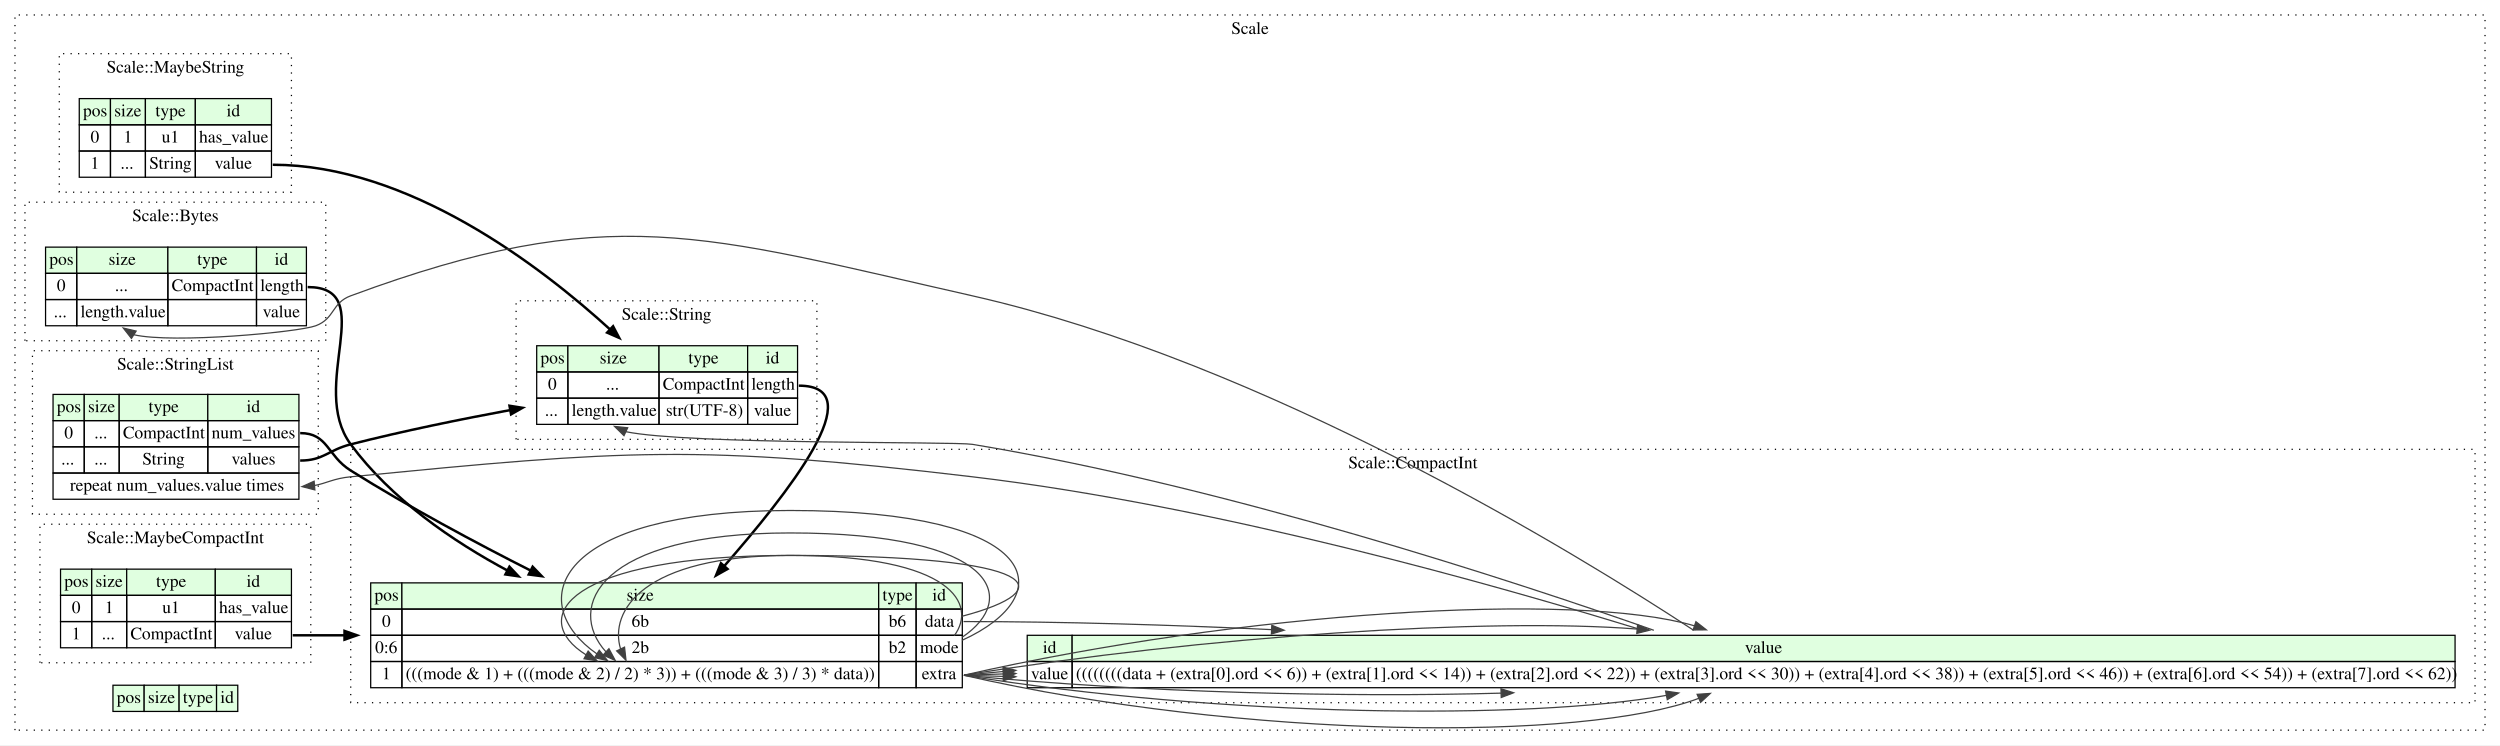
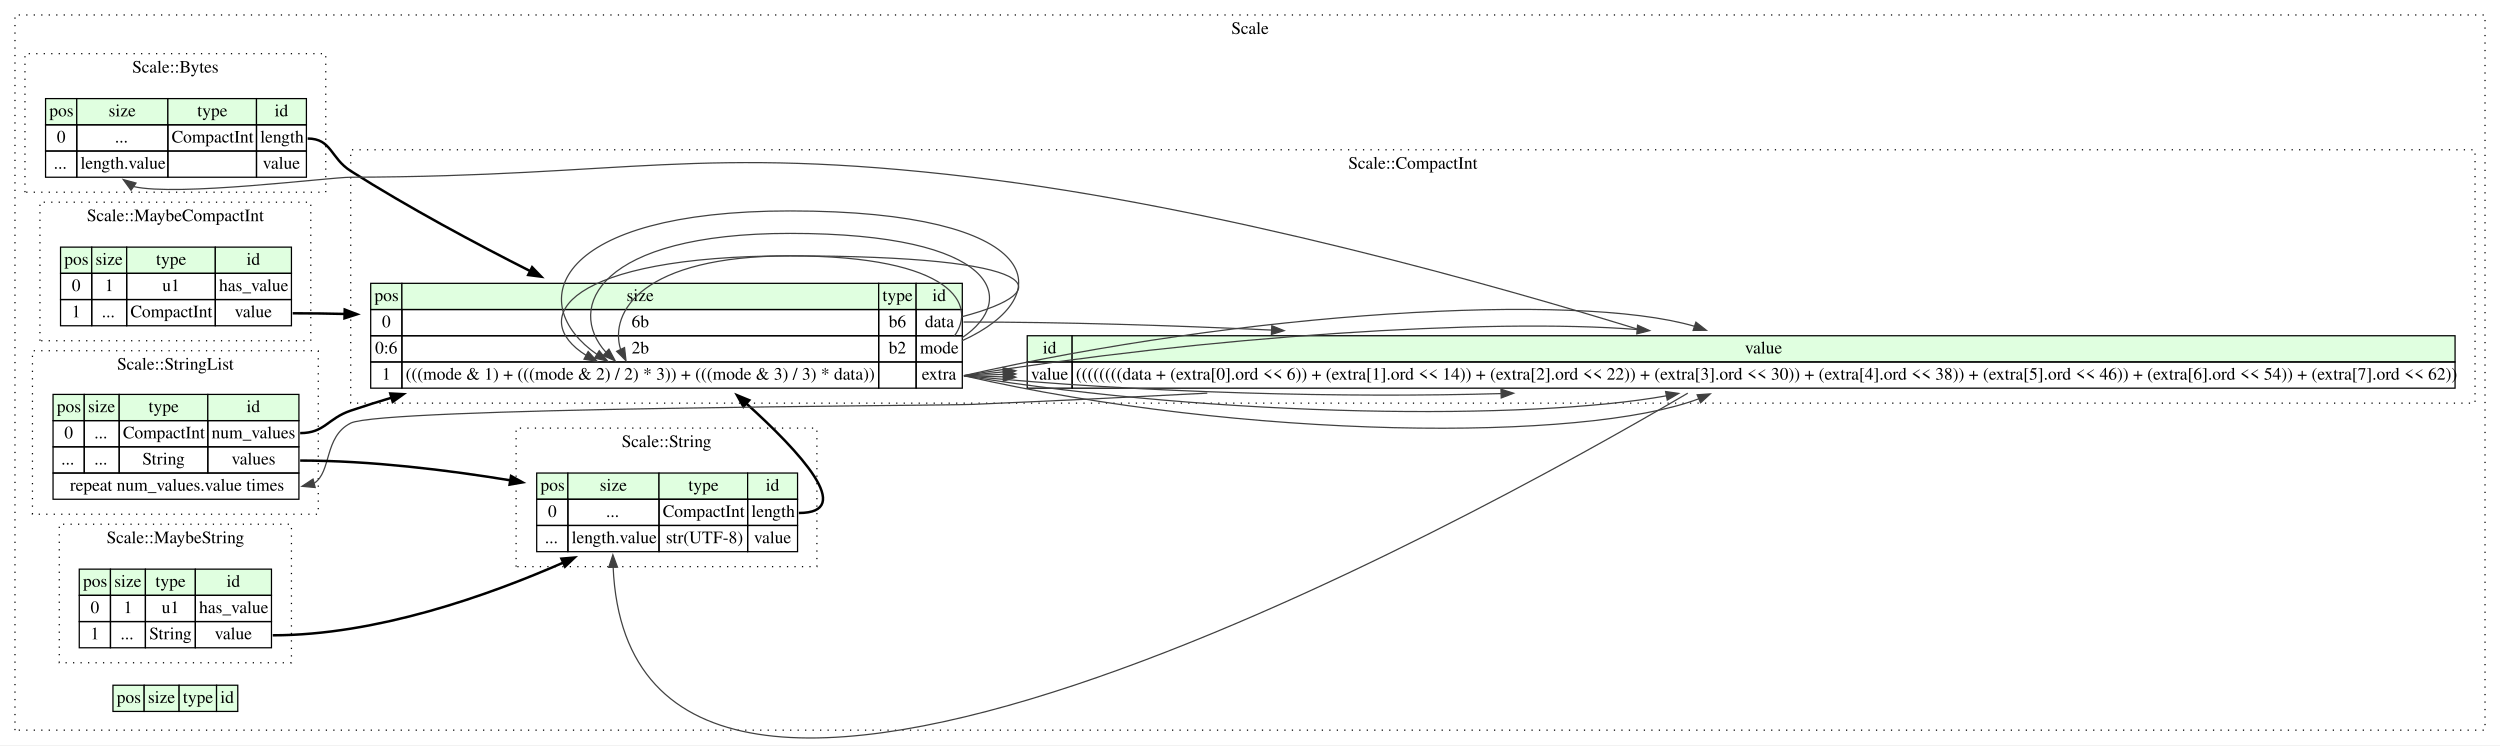
<svg xmlns="http://www.w3.org/2000/svg" width="2003pt" height="597pt" viewBox="0.00 0.00 2003.00 597.00">
  <g id="graph0" class="graph" transform="scale(1 1) rotate(0) translate(4 593)">
    <polygon fill="white" stroke="none" points="-4,4 -4,-593 1999,-593 1999,4 -4,4" />
    <g id="clust1" class="cluster">
      <polygon fill="none" stroke="black" stroke-dasharray="1,5" points="8,-8 8,-581 1987,-581 1987,-8 8,-8" />
      <text text-anchor="middle" x="997.5" y="-565.8" font-family="Times,serif" font-size="14.00">Scale</text>
    </g>
+     <g id="clust6" class="cluster">
+       <polygon fill="none" stroke="black" stroke-dasharray="1,5" points="28,-320 28,-431 245,-431 245,-320 28,-320" />
+       <text text-anchor="middle" x="136.5" y="-415.8" font-family="Times,serif" font-size="14.00">Scale::MaybeCompactInt</text>
+     </g>
    <g id="clust2" class="cluster">
-       <polygon fill="none" stroke="black" stroke-dasharray="1,5" points="409.5,-241 409.5,-352 650.5,-352 650.5,-241 409.5,-241" />
-       <text text-anchor="middle" x="530" y="-336.8" font-family="Times,serif" font-size="14.00">Scale::String</text>
+       <polygon fill="none" stroke="black" stroke-dasharray="1,5" points="409.5,-139 409.5,-250 650.5,-250 650.5,-139 409.5,-139" />
+       <text text-anchor="middle" x="530" y="-234.8" font-family="Times,serif" font-size="14.00">Scale::String</text>
    </g>
    <g id="clust3" class="cluster">
-       <polygon fill="none" stroke="black" stroke-dasharray="1,5" points="16,-320 16,-431 257,-431 257,-320 16,-320" />
-       <text text-anchor="middle" x="136.5" y="-415.8" font-family="Times,serif" font-size="14.00">Scale::Bytes</text>
+       <polygon fill="none" stroke="black" stroke-dasharray="1,5" points="16,-439 16,-550 257,-550 257,-439 16,-439" />
+       <text text-anchor="middle" x="136.5" y="-534.8" font-family="Times,serif" font-size="14.00">Scale::Bytes</text>
    </g>
    <g id="clust4" class="cluster">
-       <polygon fill="none" stroke="black" stroke-dasharray="1,5" points="43.5,-439 43.5,-550 229.5,-550 229.5,-439 43.5,-439" />
-       <text text-anchor="middle" x="136.5" y="-534.8" font-family="Times,serif" font-size="14.00">Scale::MaybeString</text>
+       <polygon fill="none" stroke="black" stroke-dasharray="1,5" points="43.5,-62 43.5,-173 229.5,-173 229.5,-62 43.5,-62" />
+       <text text-anchor="middle" x="136.5" y="-157.8" font-family="Times,serif" font-size="14.00">Scale::MaybeString</text>
    </g>
    <g id="clust5" class="cluster">
-       <polygon fill="none" stroke="black" stroke-dasharray="1,5" points="277,-30 277,-233 1979,-233 1979,-30 277,-30" />
-       <text text-anchor="middle" x="1128" y="-217.8" font-family="Times,serif" font-size="14.00">Scale::CompactInt</text>
+       <polygon fill="none" stroke="black" stroke-dasharray="1,5" points="277,-270 277,-473 1979,-473 1979,-270 277,-270" />
+       <text text-anchor="middle" x="1128" y="-457.8" font-family="Times,serif" font-size="14.00">Scale::CompactInt</text>
    </g>
    <g id="clust7" class="cluster">
      <polygon fill="none" stroke="black" stroke-dasharray="1,5" points="22,-181 22,-312 251,-312 251,-181 22,-181" />
      <text text-anchor="middle" x="136.5" y="-296.8" font-family="Times,serif" font-size="14.00">Scale::StringList</text>
-     </g>
-     <g id="clust6" class="cluster">
-       <polygon fill="none" stroke="black" stroke-dasharray="1,5" points="28,-62 28,-173 245,-173 245,-62 28,-62" />
-       <text text-anchor="middle" x="136.5" y="-157.8" font-family="Times,serif" font-size="14.00">Scale::MaybeCompactInt</text>
    </g>
    <g id="node1" class="node">
      <polygon fill="#e0ffe0" stroke="none" points="86.5,-23 86.5,-44 111.5,-44 111.5,-23 86.5,-23" />
      <polygon fill="none" stroke="black" points="86.5,-23 86.5,-44 111.5,-44 111.5,-23 86.5,-23" />
      <text text-anchor="start" x="89.5" y="-29.8" font-family="Times,serif" font-size="14.00">pos</text>
      <polygon fill="#e0ffe0" stroke="none" points="111.5,-23 111.5,-44 139.5,-44 139.5,-23 111.5,-23" />
      <polygon fill="none" stroke="black" points="111.5,-23 111.5,-44 139.5,-44 139.5,-23 111.5,-23" />
      <text text-anchor="start" x="114.5" y="-29.8" font-family="Times,serif" font-size="14.00">size</text>
      <polygon fill="#e0ffe0" stroke="none" points="139.5,-23 139.5,-44 169.5,-44 169.5,-23 139.5,-23" />
      <polygon fill="none" stroke="black" points="139.5,-23 139.5,-44 169.5,-44 169.5,-23 139.5,-23" />
      <text text-anchor="start" x="142.5" y="-29.8" font-family="Times,serif" font-size="14.00">type</text>
      <polygon fill="#e0ffe0" stroke="none" points="169.5,-23 169.5,-44 186.5,-44 186.5,-23 169.5,-23" />
      <polygon fill="none" stroke="black" points="169.5,-23 169.5,-44 186.5,-44 186.5,-23 169.5,-23" />
      <text text-anchor="start" x="172.5" y="-29.8" font-family="Times,serif" font-size="14.00">id</text>
    </g>
    <g id="node2" class="node">
-       <polygon fill="#e0ffe0" stroke="none" points="426,-295 426,-316 451,-316 451,-295 426,-295" />
-       <polygon fill="none" stroke="black" points="426,-295 426,-316 451,-316 451,-295 426,-295" />
-       <text text-anchor="start" x="429" y="-301.8" font-family="Times,serif" font-size="14.00">pos</text>
-       <polygon fill="#e0ffe0" stroke="none" points="451,-295 451,-316 524,-316 524,-295 451,-295" />
-       <polygon fill="none" stroke="black" points="451,-295 451,-316 524,-316 524,-295 451,-295" />
-       <text text-anchor="start" x="476.5" y="-301.8" font-family="Times,serif" font-size="14.00">size</text>
-       <polygon fill="#e0ffe0" stroke="none" points="524,-295 524,-316 595,-316 595,-295 524,-295" />
-       <polygon fill="none" stroke="black" points="524,-295 524,-316 595,-316 595,-295 524,-295" />
-       <text text-anchor="start" x="547.5" y="-301.8" font-family="Times,serif" font-size="14.00">type</text>
-       <polygon fill="#e0ffe0" stroke="none" points="595,-295 595,-316 635,-316 635,-295 595,-295" />
-       <polygon fill="none" stroke="black" points="595,-295 595,-316 635,-316 635,-295 595,-295" />
-       <text text-anchor="start" x="609.5" y="-301.8" font-family="Times,serif" font-size="14.00">id</text>
-       <polygon fill="none" stroke="black" points="426,-274 426,-295 451,-295 451,-274 426,-274" />
-       <text text-anchor="start" x="435" y="-280.8" font-family="Times,serif" font-size="14.00">0</text>
-       <polygon fill="none" stroke="black" points="451,-274 451,-295 524,-295 524,-274 451,-274" />
-       <text text-anchor="start" x="481.5" y="-280.8" font-family="Times,serif" font-size="14.00">...</text>
-       <polygon fill="none" stroke="black" points="524,-274 524,-295 595,-295 595,-274 524,-274" />
-       <text text-anchor="start" x="527" y="-280.8" font-family="Times,serif" font-size="14.00">CompactInt</text>
-       <polygon fill="none" stroke="black" points="595,-274 595,-295 635,-295 635,-274 595,-274" />
-       <text text-anchor="start" x="598" y="-280.8" font-family="Times,serif" font-size="14.00">length</text>
-       <polygon fill="none" stroke="black" points="426,-253 426,-274 451,-274 451,-253 426,-253" />
-       <text text-anchor="start" x="432.5" y="-259.8" font-family="Times,serif" font-size="14.00">...</text>
-       <polygon fill="none" stroke="black" points="451,-253 451,-274 524,-274 524,-253 451,-253" />
-       <text text-anchor="start" x="454" y="-259.8" font-family="Times,serif" font-size="14.00">length.value</text>
-       <polygon fill="none" stroke="black" points="524,-253 524,-274 595,-274 595,-253 524,-253" />
-       <text text-anchor="start" x="529.5" y="-259.8" font-family="Times,serif" font-size="14.00">str(UTF-8)</text>
-       <polygon fill="none" stroke="black" points="595,-253 595,-274 635,-274 635,-253 595,-253" />
-       <text text-anchor="start" x="600" y="-259.8" font-family="Times,serif" font-size="14.00">value</text>
+       <polygon fill="#e0ffe0" stroke="none" points="426,-193 426,-214 451,-214 451,-193 426,-193" />
+       <polygon fill="none" stroke="black" points="426,-193 426,-214 451,-214 451,-193 426,-193" />
+       <text text-anchor="start" x="429" y="-199.8" font-family="Times,serif" font-size="14.00">pos</text>
+       <polygon fill="#e0ffe0" stroke="none" points="451,-193 451,-214 524,-214 524,-193 451,-193" />
+       <polygon fill="none" stroke="black" points="451,-193 451,-214 524,-214 524,-193 451,-193" />
+       <text text-anchor="start" x="476.5" y="-199.8" font-family="Times,serif" font-size="14.00">size</text>
+       <polygon fill="#e0ffe0" stroke="none" points="524,-193 524,-214 595,-214 595,-193 524,-193" />
+       <polygon fill="none" stroke="black" points="524,-193 524,-214 595,-214 595,-193 524,-193" />
+       <text text-anchor="start" x="547.5" y="-199.8" font-family="Times,serif" font-size="14.00">type</text>
+       <polygon fill="#e0ffe0" stroke="none" points="595,-193 595,-214 635,-214 635,-193 595,-193" />
+       <polygon fill="none" stroke="black" points="595,-193 595,-214 635,-214 635,-193 595,-193" />
+       <text text-anchor="start" x="609.5" y="-199.8" font-family="Times,serif" font-size="14.00">id</text>
+       <polygon fill="none" stroke="black" points="426,-172 426,-193 451,-193 451,-172 426,-172" />
+       <text text-anchor="start" x="435" y="-178.8" font-family="Times,serif" font-size="14.00">0</text>
+       <polygon fill="none" stroke="black" points="451,-172 451,-193 524,-193 524,-172 451,-172" />
+       <text text-anchor="start" x="481.5" y="-178.8" font-family="Times,serif" font-size="14.00">...</text>
+       <polygon fill="none" stroke="black" points="524,-172 524,-193 595,-193 595,-172 524,-172" />
+       <text text-anchor="start" x="527" y="-178.8" font-family="Times,serif" font-size="14.00">CompactInt</text>
+       <polygon fill="none" stroke="black" points="595,-172 595,-193 635,-193 635,-172 595,-172" />
+       <text text-anchor="start" x="598" y="-178.8" font-family="Times,serif" font-size="14.00">length</text>
+       <polygon fill="none" stroke="black" points="426,-151 426,-172 451,-172 451,-151 426,-151" />
+       <text text-anchor="start" x="432.5" y="-157.8" font-family="Times,serif" font-size="14.00">...</text>
+       <polygon fill="none" stroke="black" points="451,-151 451,-172 524,-172 524,-151 451,-151" />
+       <text text-anchor="start" x="454" y="-157.8" font-family="Times,serif" font-size="14.00">length.value</text>
+       <polygon fill="none" stroke="black" points="524,-151 524,-172 595,-172 595,-151 524,-151" />
+       <text text-anchor="start" x="529.5" y="-157.8" font-family="Times,serif" font-size="14.00">str(UTF-8)</text>
+       <polygon fill="none" stroke="black" points="595,-151 595,-172 635,-172 635,-151 595,-151" />
+       <text text-anchor="start" x="600" y="-157.8" font-family="Times,serif" font-size="14.00">value</text>
    </g>
    <g id="node5" class="node">
-       <polygon fill="#e0ffe0" stroke="none" points="293,-105 293,-126 318,-126 318,-105 293,-105" />
-       <polygon fill="none" stroke="black" points="293,-105 293,-126 318,-126 318,-105 293,-105" />
-       <text text-anchor="start" x="296" y="-111.8" font-family="Times,serif" font-size="14.00">pos</text>
-       <polygon fill="#e0ffe0" stroke="none" points="318,-105 318,-126 700,-126 700,-105 318,-105" />
-       <polygon fill="none" stroke="black" points="318,-105 318,-126 700,-126 700,-105 318,-105" />
-       <text text-anchor="start" x="498" y="-111.8" font-family="Times,serif" font-size="14.00">size</text>
-       <polygon fill="#e0ffe0" stroke="none" points="700,-105 700,-126 730,-126 730,-105 700,-105" />
-       <polygon fill="none" stroke="black" points="700,-105 700,-126 730,-126 730,-105 700,-105" />
-       <text text-anchor="start" x="703" y="-111.8" font-family="Times,serif" font-size="14.00">type</text>
-       <polygon fill="#e0ffe0" stroke="none" points="730,-105 730,-126 767,-126 767,-105 730,-105" />
-       <polygon fill="none" stroke="black" points="730,-105 730,-126 767,-126 767,-105 730,-105" />
-       <text text-anchor="start" x="743" y="-111.8" font-family="Times,serif" font-size="14.00">id</text>
-       <polygon fill="none" stroke="black" points="293,-84 293,-105 318,-105 318,-84 293,-84" />
-       <text text-anchor="start" x="302" y="-90.8" font-family="Times,serif" font-size="14.00">0</text>
-       <polygon fill="none" stroke="black" points="318,-84 318,-105 700,-105 700,-84 318,-84" />
-       <text text-anchor="start" x="502" y="-90.8" font-family="Times,serif" font-size="14.00">6b</text>
-       <polygon fill="none" stroke="black" points="700,-84 700,-105 730,-105 730,-84 700,-84" />
-       <text text-anchor="start" x="708" y="-90.8" font-family="Times,serif" font-size="14.00">b6</text>
-       <polygon fill="none" stroke="black" points="730,-84 730,-105 767,-105 767,-84 730,-84" />
-       <text text-anchor="start" x="737" y="-90.8" font-family="Times,serif" font-size="14.00">data</text>
-       <polygon fill="none" stroke="black" points="293,-63 293,-84 318,-84 318,-63 293,-63" />
-       <text text-anchor="start" x="296.5" y="-69.8" font-family="Times,serif" font-size="14.00">0:6</text>
-       <polygon fill="none" stroke="black" points="318,-63 318,-84 700,-84 700,-63 318,-63" />
-       <text text-anchor="start" x="502" y="-69.8" font-family="Times,serif" font-size="14.00">2b</text>
-       <polygon fill="none" stroke="black" points="700,-63 700,-84 730,-84 730,-63 700,-63" />
-       <text text-anchor="start" x="708" y="-69.8" font-family="Times,serif" font-size="14.00">b2</text>
-       <polygon fill="none" stroke="black" points="730,-63 730,-84 767,-84 767,-63 730,-63" />
-       <text text-anchor="start" x="733" y="-69.8" font-family="Times,serif" font-size="14.00">mode</text>
-       <polygon fill="none" stroke="black" points="293,-42 293,-63 318,-63 318,-42 293,-42" />
-       <text text-anchor="start" x="302" y="-48.8" font-family="Times,serif" font-size="14.00">1</text>
-       <polygon fill="none" stroke="black" points="318,-42 318,-63 700,-63 700,-42 318,-42" />
-       <text text-anchor="start" x="321" y="-48.8" font-family="Times,serif" font-size="14.00">(((mode &amp; 1) + (((mode &amp; 2) / 2) * 3)) + (((mode &amp; 3) / 3) * data))</text>
-       <polygon fill="none" stroke="black" points="700,-42 700,-63 730,-63 730,-42 700,-42" />
-       <polygon fill="none" stroke="black" points="730,-42 730,-63 767,-63 767,-42 730,-42" />
-       <text text-anchor="start" x="734.5" y="-48.8" font-family="Times,serif" font-size="14.00">extra</text>
+       <polygon fill="#e0ffe0" stroke="none" points="293,-345 293,-366 318,-366 318,-345 293,-345" />
+       <polygon fill="none" stroke="black" points="293,-345 293,-366 318,-366 318,-345 293,-345" />
+       <text text-anchor="start" x="296" y="-351.8" font-family="Times,serif" font-size="14.00">pos</text>
+       <polygon fill="#e0ffe0" stroke="none" points="318,-345 318,-366 700,-366 700,-345 318,-345" />
+       <polygon fill="none" stroke="black" points="318,-345 318,-366 700,-366 700,-345 318,-345" />
+       <text text-anchor="start" x="498" y="-351.8" font-family="Times,serif" font-size="14.00">size</text>
+       <polygon fill="#e0ffe0" stroke="none" points="700,-345 700,-366 730,-366 730,-345 700,-345" />
+       <polygon fill="none" stroke="black" points="700,-345 700,-366 730,-366 730,-345 700,-345" />
+       <text text-anchor="start" x="703" y="-351.8" font-family="Times,serif" font-size="14.00">type</text>
+       <polygon fill="#e0ffe0" stroke="none" points="730,-345 730,-366 767,-366 767,-345 730,-345" />
+       <polygon fill="none" stroke="black" points="730,-345 730,-366 767,-366 767,-345 730,-345" />
+       <text text-anchor="start" x="743" y="-351.8" font-family="Times,serif" font-size="14.00">id</text>
+       <polygon fill="none" stroke="black" points="293,-324 293,-345 318,-345 318,-324 293,-324" />
+       <text text-anchor="start" x="302" y="-330.8" font-family="Times,serif" font-size="14.00">0</text>
+       <polygon fill="none" stroke="black" points="318,-324 318,-345 700,-345 700,-324 318,-324" />
+       <text text-anchor="start" x="502" y="-330.8" font-family="Times,serif" font-size="14.00">6b</text>
+       <polygon fill="none" stroke="black" points="700,-324 700,-345 730,-345 730,-324 700,-324" />
+       <text text-anchor="start" x="708" y="-330.8" font-family="Times,serif" font-size="14.00">b6</text>
+       <polygon fill="none" stroke="black" points="730,-324 730,-345 767,-345 767,-324 730,-324" />
+       <text text-anchor="start" x="737" y="-330.8" font-family="Times,serif" font-size="14.00">data</text>
+       <polygon fill="none" stroke="black" points="293,-303 293,-324 318,-324 318,-303 293,-303" />
+       <text text-anchor="start" x="296.5" y="-309.8" font-family="Times,serif" font-size="14.00">0:6</text>
+       <polygon fill="none" stroke="black" points="318,-303 318,-324 700,-324 700,-303 318,-303" />
+       <text text-anchor="start" x="502" y="-309.8" font-family="Times,serif" font-size="14.00">2b</text>
+       <polygon fill="none" stroke="black" points="700,-303 700,-324 730,-324 730,-303 700,-303" />
+       <text text-anchor="start" x="708" y="-309.8" font-family="Times,serif" font-size="14.00">b2</text>
+       <polygon fill="none" stroke="black" points="730,-303 730,-324 767,-324 767,-303 730,-303" />
+       <text text-anchor="start" x="733" y="-309.8" font-family="Times,serif" font-size="14.00">mode</text>
+       <polygon fill="none" stroke="black" points="293,-282 293,-303 318,-303 318,-282 293,-282" />
+       <text text-anchor="start" x="302" y="-288.8" font-family="Times,serif" font-size="14.00">1</text>
+       <polygon fill="none" stroke="black" points="318,-282 318,-303 700,-303 700,-282 318,-282" />
+       <text text-anchor="start" x="321" y="-288.8" font-family="Times,serif" font-size="14.00">(((mode &amp; 1) + (((mode &amp; 2) / 2) * 3)) + (((mode &amp; 3) / 3) * data))</text>
+       <polygon fill="none" stroke="black" points="700,-282 700,-303 730,-303 730,-282 700,-282" />
+       <polygon fill="none" stroke="black" points="730,-282 730,-303 767,-303 767,-282 730,-282" />
+       <text text-anchor="start" x="734.5" y="-288.8" font-family="Times,serif" font-size="14.00">extra</text>
    </g>
    <g id="edge1" class="edge">
-       <path fill="none" stroke="black" stroke-width="2" d="M575.11,-138.14C626.66,-197.09 696.28,-284 636,-284" />
-       <polygon fill="black" stroke="black" stroke-width="2" points="578.88,-137.13 569.65,-131.93 573.62,-141.75 578.88,-137.13" />
+       <path fill="none" stroke="black" stroke-width="2" d="M592.82,-270.75C637.46,-230.61 682.03,-182 636,-182" />
+       <polygon fill="black" stroke="black" stroke-width="2" points="591.63,-267.12 586.48,-276.38 596.28,-272.36 591.63,-267.12" />
    </g>
    <g id="node3" class="node">
-       <polygon fill="#e0ffe0" stroke="none" points="32.5,-374 32.5,-395 57.5,-395 57.5,-374 32.5,-374" />
-       <polygon fill="none" stroke="black" points="32.5,-374 32.5,-395 57.5,-395 57.5,-374 32.5,-374" />
-       <text text-anchor="start" x="35.5" y="-380.8" font-family="Times,serif" font-size="14.00">pos</text>
-       <polygon fill="#e0ffe0" stroke="none" points="57.5,-374 57.5,-395 130.5,-395 130.5,-374 57.5,-374" />
-       <polygon fill="none" stroke="black" points="57.5,-374 57.5,-395 130.5,-395 130.5,-374 57.5,-374" />
-       <text text-anchor="start" x="83" y="-380.8" font-family="Times,serif" font-size="14.00">size</text>
-       <polygon fill="#e0ffe0" stroke="none" points="130.5,-374 130.5,-395 201.5,-395 201.5,-374 130.5,-374" />
-       <polygon fill="none" stroke="black" points="130.5,-374 130.5,-395 201.5,-395 201.5,-374 130.5,-374" />
-       <text text-anchor="start" x="154" y="-380.8" font-family="Times,serif" font-size="14.00">type</text>
-       <polygon fill="#e0ffe0" stroke="none" points="201.5,-374 201.5,-395 241.5,-395 241.5,-374 201.5,-374" />
-       <polygon fill="none" stroke="black" points="201.5,-374 201.5,-395 241.5,-395 241.5,-374 201.5,-374" />
-       <text text-anchor="start" x="216" y="-380.8" font-family="Times,serif" font-size="14.00">id</text>
-       <polygon fill="none" stroke="black" points="32.5,-353 32.5,-374 57.5,-374 57.5,-353 32.5,-353" />
-       <text text-anchor="start" x="41.5" y="-359.8" font-family="Times,serif" font-size="14.00">0</text>
-       <polygon fill="none" stroke="black" points="57.5,-353 57.5,-374 130.5,-374 130.5,-353 57.5,-353" />
-       <text text-anchor="start" x="88" y="-359.8" font-family="Times,serif" font-size="14.00">...</text>
-       <polygon fill="none" stroke="black" points="130.5,-353 130.5,-374 201.5,-374 201.5,-353 130.5,-353" />
-       <text text-anchor="start" x="133.5" y="-359.8" font-family="Times,serif" font-size="14.00">CompactInt</text>
-       <polygon fill="none" stroke="black" points="201.5,-353 201.5,-374 241.5,-374 241.5,-353 201.5,-353" />
-       <text text-anchor="start" x="204.5" y="-359.8" font-family="Times,serif" font-size="14.00">length</text>
-       <polygon fill="none" stroke="black" points="32.5,-332 32.5,-353 57.5,-353 57.5,-332 32.5,-332" />
-       <text text-anchor="start" x="39" y="-338.8" font-family="Times,serif" font-size="14.00">...</text>
-       <polygon fill="none" stroke="black" points="57.5,-332 57.5,-353 130.5,-353 130.5,-332 57.5,-332" />
-       <text text-anchor="start" x="60.5" y="-338.8" font-family="Times,serif" font-size="14.00">length.value</text>
-       <polygon fill="none" stroke="black" points="130.5,-332 130.5,-353 201.5,-353 201.5,-332 130.5,-332" />
-       <polygon fill="none" stroke="black" points="201.5,-332 201.5,-353 241.5,-353 241.5,-332 201.5,-332" />
-       <text text-anchor="start" x="206.5" y="-338.8" font-family="Times,serif" font-size="14.00">value</text>
+       <polygon fill="#e0ffe0" stroke="none" points="32.5,-493 32.5,-514 57.5,-514 57.5,-493 32.5,-493" />
+       <polygon fill="none" stroke="black" points="32.5,-493 32.5,-514 57.5,-514 57.5,-493 32.5,-493" />
+       <text text-anchor="start" x="35.5" y="-499.8" font-family="Times,serif" font-size="14.00">pos</text>
+       <polygon fill="#e0ffe0" stroke="none" points="57.5,-493 57.5,-514 130.5,-514 130.5,-493 57.5,-493" />
+       <polygon fill="none" stroke="black" points="57.5,-493 57.5,-514 130.5,-514 130.5,-493 57.5,-493" />
+       <text text-anchor="start" x="83" y="-499.8" font-family="Times,serif" font-size="14.00">size</text>
+       <polygon fill="#e0ffe0" stroke="none" points="130.5,-493 130.5,-514 201.5,-514 201.5,-493 130.5,-493" />
+       <polygon fill="none" stroke="black" points="130.5,-493 130.5,-514 201.5,-514 201.5,-493 130.5,-493" />
+       <text text-anchor="start" x="154" y="-499.8" font-family="Times,serif" font-size="14.00">type</text>
+       <polygon fill="#e0ffe0" stroke="none" points="201.5,-493 201.5,-514 241.5,-514 241.5,-493 201.5,-493" />
+       <polygon fill="none" stroke="black" points="201.5,-493 201.5,-514 241.5,-514 241.5,-493 201.5,-493" />
+       <text text-anchor="start" x="216" y="-499.8" font-family="Times,serif" font-size="14.00">id</text>
+       <polygon fill="none" stroke="black" points="32.5,-472 32.5,-493 57.5,-493 57.5,-472 32.5,-472" />
+       <text text-anchor="start" x="41.5" y="-478.8" font-family="Times,serif" font-size="14.00">0</text>
+       <polygon fill="none" stroke="black" points="57.5,-472 57.5,-493 130.5,-493 130.5,-472 57.5,-472" />
+       <text text-anchor="start" x="88" y="-478.8" font-family="Times,serif" font-size="14.00">...</text>
+       <polygon fill="none" stroke="black" points="130.5,-472 130.5,-493 201.5,-493 201.5,-472 130.5,-472" />
+       <text text-anchor="start" x="133.5" y="-478.8" font-family="Times,serif" font-size="14.00">CompactInt</text>
+       <polygon fill="none" stroke="black" points="201.5,-472 201.5,-493 241.5,-493 241.5,-472 201.5,-472" />
+       <text text-anchor="start" x="204.5" y="-478.8" font-family="Times,serif" font-size="14.00">length</text>
+       <polygon fill="none" stroke="black" points="32.5,-451 32.5,-472 57.5,-472 57.5,-451 32.5,-451" />
+       <text text-anchor="start" x="39" y="-457.8" font-family="Times,serif" font-size="14.00">...</text>
+       <polygon fill="none" stroke="black" points="57.5,-451 57.5,-472 130.5,-472 130.5,-451 57.5,-451" />
+       <text text-anchor="start" x="60.5" y="-457.8" font-family="Times,serif" font-size="14.00">length.value</text>
+       <polygon fill="none" stroke="black" points="130.5,-451 130.5,-472 201.5,-472 201.5,-451 130.5,-451" />
+       <polygon fill="none" stroke="black" points="201.5,-451 201.5,-472 241.5,-472 241.5,-451 201.5,-451" />
+       <text text-anchor="start" x="206.5" y="-457.8" font-family="Times,serif" font-size="14.00">value</text>
    </g>
    <g id="edge3" class="edge">
-       <path fill="none" stroke="black" stroke-width="2" d="M242.5,-363C300.56,-363 242.49,-283.69 277,-237 309.24,-193.38 357.97,-159.66 404.02,-135.11" />
-       <polygon fill="black" stroke="black" stroke-width="2" points="404.17,-138.98 411.42,-131.25 400.93,-132.77 404.17,-138.98" />
+       <path fill="none" stroke="black" stroke-width="2" d="M242.5,-482C261.7,-482 260.78,-466.27 277,-456 323.17,-426.78 376.5,-398.17 422.18,-375.09" />
+       <polygon fill="black" stroke="black" stroke-width="2" points="422.34,-378.93 429.7,-371.31 419.19,-372.67 422.34,-378.93" />
    </g>
    <g id="node4" class="node">
-       <polygon fill="#e0ffe0" stroke="none" points="59.5,-493 59.5,-514 84.5,-514 84.5,-493 59.5,-493" />
-       <polygon fill="none" stroke="black" points="59.5,-493 59.5,-514 84.5,-514 84.5,-493 59.5,-493" />
-       <text text-anchor="start" x="62.5" y="-499.8" font-family="Times,serif" font-size="14.00">pos</text>
-       <polygon fill="#e0ffe0" stroke="none" points="84.5,-493 84.5,-514 112.5,-514 112.5,-493 84.5,-493" />
-       <polygon fill="none" stroke="black" points="84.5,-493 84.5,-514 112.5,-514 112.5,-493 84.5,-493" />
-       <text text-anchor="start" x="87.5" y="-499.8" font-family="Times,serif" font-size="14.00">size</text>
-       <polygon fill="#e0ffe0" stroke="none" points="112.5,-493 112.5,-514 152.5,-514 152.5,-493 112.5,-493" />
-       <polygon fill="none" stroke="black" points="112.5,-493 112.5,-514 152.5,-514 152.5,-493 112.5,-493" />
-       <text text-anchor="start" x="120.5" y="-499.8" font-family="Times,serif" font-size="14.00">type</text>
-       <polygon fill="#e0ffe0" stroke="none" points="152.5,-493 152.5,-514 213.5,-514 213.5,-493 152.5,-493" />
-       <polygon fill="none" stroke="black" points="152.5,-493 152.5,-514 213.5,-514 213.5,-493 152.5,-493" />
-       <text text-anchor="start" x="177.5" y="-499.8" font-family="Times,serif" font-size="14.00">id</text>
-       <polygon fill="none" stroke="black" points="59.5,-472 59.5,-493 84.5,-493 84.5,-472 59.5,-472" />
-       <text text-anchor="start" x="68.5" y="-478.8" font-family="Times,serif" font-size="14.00">0</text>
-       <polygon fill="none" stroke="black" points="84.5,-472 84.5,-493 112.5,-493 112.5,-472 84.5,-472" />
-       <text text-anchor="start" x="95" y="-478.8" font-family="Times,serif" font-size="14.00">1</text>
-       <polygon fill="none" stroke="black" points="112.5,-472 112.5,-493 152.5,-493 152.5,-472 112.5,-472" />
-       <text text-anchor="start" x="125.5" y="-478.8" font-family="Times,serif" font-size="14.00">u1</text>
-       <polygon fill="none" stroke="black" points="152.5,-472 152.5,-493 213.5,-493 213.5,-472 152.5,-472" />
-       <text text-anchor="start" x="155.5" y="-478.8" font-family="Times,serif" font-size="14.00">has_value</text>
-       <polygon fill="none" stroke="black" points="59.5,-451 59.5,-472 84.5,-472 84.5,-451 59.5,-451" />
-       <text text-anchor="start" x="68.5" y="-457.8" font-family="Times,serif" font-size="14.00">1</text>
-       <polygon fill="none" stroke="black" points="84.5,-451 84.5,-472 112.5,-472 112.5,-451 84.5,-451" />
-       <text text-anchor="start" x="92.5" y="-457.8" font-family="Times,serif" font-size="14.00">...</text>
-       <polygon fill="none" stroke="black" points="112.5,-451 112.5,-472 152.5,-472 152.5,-451 112.5,-451" />
-       <text text-anchor="start" x="115.5" y="-457.8" font-family="Times,serif" font-size="14.00">String</text>
-       <polygon fill="none" stroke="black" points="152.5,-451 152.5,-472 213.5,-472 213.5,-451 152.5,-451" />
-       <text text-anchor="start" x="168" y="-457.8" font-family="Times,serif" font-size="14.00">value</text>
+       <polygon fill="#e0ffe0" stroke="none" points="59.5,-116 59.5,-137 84.5,-137 84.5,-116 59.5,-116" />
+       <polygon fill="none" stroke="black" points="59.5,-116 59.5,-137 84.5,-137 84.5,-116 59.5,-116" />
+       <text text-anchor="start" x="62.5" y="-122.8" font-family="Times,serif" font-size="14.00">pos</text>
+       <polygon fill="#e0ffe0" stroke="none" points="84.5,-116 84.5,-137 112.5,-137 112.5,-116 84.5,-116" />
+       <polygon fill="none" stroke="black" points="84.5,-116 84.5,-137 112.5,-137 112.5,-116 84.5,-116" />
+       <text text-anchor="start" x="87.5" y="-122.8" font-family="Times,serif" font-size="14.00">size</text>
+       <polygon fill="#e0ffe0" stroke="none" points="112.5,-116 112.5,-137 152.5,-137 152.5,-116 112.5,-116" />
+       <polygon fill="none" stroke="black" points="112.5,-116 112.5,-137 152.5,-137 152.5,-116 112.5,-116" />
+       <text text-anchor="start" x="120.5" y="-122.8" font-family="Times,serif" font-size="14.00">type</text>
+       <polygon fill="#e0ffe0" stroke="none" points="152.5,-116 152.5,-137 213.5,-137 213.5,-116 152.5,-116" />
+       <polygon fill="none" stroke="black" points="152.5,-116 152.5,-137 213.5,-137 213.5,-116 152.5,-116" />
+       <text text-anchor="start" x="177.5" y="-122.8" font-family="Times,serif" font-size="14.00">id</text>
+       <polygon fill="none" stroke="black" points="59.5,-95 59.5,-116 84.5,-116 84.5,-95 59.5,-95" />
+       <text text-anchor="start" x="68.5" y="-101.8" font-family="Times,serif" font-size="14.00">0</text>
+       <polygon fill="none" stroke="black" points="84.5,-95 84.5,-116 112.5,-116 112.5,-95 84.5,-95" />
+       <text text-anchor="start" x="95" y="-101.8" font-family="Times,serif" font-size="14.00">1</text>
+       <polygon fill="none" stroke="black" points="112.5,-95 112.5,-116 152.5,-116 152.5,-95 112.5,-95" />
+       <text text-anchor="start" x="125.5" y="-101.8" font-family="Times,serif" font-size="14.00">u1</text>
+       <polygon fill="none" stroke="black" points="152.5,-95 152.5,-116 213.5,-116 213.5,-95 152.5,-95" />
+       <text text-anchor="start" x="155.5" y="-101.8" font-family="Times,serif" font-size="14.00">has_value</text>
+       <polygon fill="none" stroke="black" points="59.5,-74 59.5,-95 84.5,-95 84.5,-74 59.5,-74" />
+       <text text-anchor="start" x="68.5" y="-80.8" font-family="Times,serif" font-size="14.00">1</text>
+       <polygon fill="none" stroke="black" points="84.5,-74 84.5,-95 112.5,-95 112.5,-74 84.5,-74" />
+       <text text-anchor="start" x="92.5" y="-80.8" font-family="Times,serif" font-size="14.00">...</text>
+       <polygon fill="none" stroke="black" points="112.5,-74 112.5,-95 152.5,-95 152.5,-74 112.5,-74" />
+       <text text-anchor="start" x="115.5" y="-80.8" font-family="Times,serif" font-size="14.00">String</text>
+       <polygon fill="none" stroke="black" points="152.5,-74 152.5,-95 213.5,-95 213.5,-74 152.5,-74" />
+       <text text-anchor="start" x="168" y="-80.8" font-family="Times,serif" font-size="14.00">value</text>
    </g>
    <g id="edge5" class="edge">
-       <path fill="none" stroke="black" stroke-width="2" d="M214.5,-461C323.11,-461 429.03,-380.08 485.97,-327.97" />
-       <polygon fill="black" stroke="black" stroke-width="2" points="487.19,-331.62 492.13,-322.25 482.42,-326.5 487.19,-331.62" />
+       <path fill="none" stroke="black" stroke-width="2" d="M214.5,-84C297.19,-84 386.7,-115.52 449.01,-142.99" />
+       <polygon fill="black" stroke="black" stroke-width="2" points="445.83,-145.41 456.39,-146.3 448.69,-139.02 445.83,-145.41" />
    </g>
    <g id="edge6" class="edge">
-       <path fill="none" stroke="#404040" d="M760.55,-83.68C778.77,-108.37 760.31,-148 629,-148 510.46,-148 483.89,-103.06 493.24,-72.95" />
-       <polygon fill="#404040" stroke="#404040" points="496.37,-74.53 497.55,-64 490.06,-71.49 496.37,-74.53" />
+       <path fill="none" stroke="#404040" d="M760.55,-323.68C778.77,-348.37 760.31,-388 629,-388 510.46,-388 483.89,-343.06 493.24,-312.95" />
+       <polygon fill="#404040" stroke="#404040" points="496.37,-314.53 497.55,-304 490.06,-311.49 496.37,-314.53" />
    </g>
    <g id="edge7" class="edge">
-       <path fill="none" stroke="#404040" d="M766.83,-82.41C812.67,-112.99 795.74,-166 629,-166 475.34,-166 448.91,-106.58 481.59,-70.63" />
-       <polygon fill="#404040" stroke="#404040" points="483.88,-73.27 488.88,-63.93 479.15,-68.12 483.88,-73.27" />
+       <path fill="none" stroke="#404040" d="M766.83,-322.41C812.67,-352.99 795.74,-406 629,-406 475.34,-406 448.91,-346.58 481.59,-310.63" />
+       <polygon fill="#404040" stroke="#404040" points="483.88,-313.27 488.88,-303.93 479.15,-308.12 483.88,-313.27" />
    </g>
    <g id="edge8" class="edge">
-       <path fill="none" stroke="#404040" d="M766.76,-79.97C846.47,-116.02 833.3,-184 629,-184 440.37,-184 414.68,-110.39 474.58,-68.85" />
-       <polygon fill="#404040" stroke="#404040" points="476.1,-72.02 482.74,-63.76 472.4,-66.08 476.1,-72.02" />
+       <path fill="none" stroke="#404040" d="M766.76,-319.97C846.47,-356.02 833.3,-424 629,-424 440.37,-424 414.68,-350.39 474.58,-308.85" />
+       <polygon fill="#404040" stroke="#404040" points="476.1,-312.02 482.74,-303.76 472.4,-306.08 476.1,-312.02" />
    </g>
    <g id="edge9" class="edge">
-       <path fill="none" stroke="#404040" d="M766.76,-99.24C846.47,-120.28 833.3,-148 629,-148 450.32,-148 417.84,-98.01 465.82,-68.15" />
-       <polygon fill="#404040" stroke="#404040" points="467.23,-71.37 474.37,-63.55 463.91,-65.21 467.23,-71.37" />
+       <path fill="none" stroke="#404040" d="M766.76,-339.24C846.47,-360.28 833.3,-388 629,-388 450.32,-388 417.84,-338.01 465.82,-308.15" />
+       <polygon fill="#404040" stroke="#404040" points="467.23,-311.37 474.37,-303.55 463.91,-305.21 467.23,-311.37" />
    </g>
    <g id="node6" class="node">
-       <polygon fill="#e0ffe0" stroke="none" points="819,-63 819,-84 855,-84 855,-63 819,-63" />
-       <polygon fill="none" stroke="black" points="819,-63 819,-84 855,-84 855,-63 819,-63" />
-       <text text-anchor="start" x="831.5" y="-69.8" font-family="Times,serif" font-size="14.00">id</text>
-       <polygon fill="#e0ffe0" stroke="none" points="855,-63 855,-84 1963,-84 1963,-63 855,-63" />
-       <polygon fill="none" stroke="black" points="855,-63 855,-84 1963,-84 1963,-63 855,-63" />
-       <text text-anchor="start" x="1394" y="-69.8" font-family="Times,serif" font-size="14.00">value</text>
-       <polygon fill="none" stroke="black" points="819,-42 819,-63 855,-63 855,-42 819,-42" />
-       <text text-anchor="start" x="822" y="-48.8" font-family="Times,serif" font-size="14.00">value</text>
-       <polygon fill="none" stroke="black" points="855,-42 855,-63 1963,-63 1963,-42 855,-42" />
-       <text text-anchor="start" x="858" y="-48.8" font-family="Times,serif" font-size="14.00">((((((((data + (extra[0].ord &lt;&lt; 6)) + (extra[1].ord &lt;&lt; 14)) + (extra[2].ord &lt;&lt; 22)) + (extra[3].ord &lt;&lt; 30)) + (extra[4].ord &lt;&lt; 38)) + (extra[5].ord &lt;&lt; 46)) + (extra[6].ord &lt;&lt; 54)) + (extra[7].ord &lt;&lt; 62))</text>
+       <polygon fill="#e0ffe0" stroke="none" points="819,-303 819,-324 855,-324 855,-303 819,-303" />
+       <polygon fill="none" stroke="black" points="819,-303 819,-324 855,-324 855,-303 819,-303" />
+       <text text-anchor="start" x="831.5" y="-309.8" font-family="Times,serif" font-size="14.00">id</text>
+       <polygon fill="#e0ffe0" stroke="none" points="855,-303 855,-324 1963,-324 1963,-303 855,-303" />
+       <polygon fill="none" stroke="black" points="855,-303 855,-324 1963,-324 1963,-303 855,-303" />
+       <text text-anchor="start" x="1394" y="-309.8" font-family="Times,serif" font-size="14.00">value</text>
+       <polygon fill="none" stroke="black" points="819,-282 819,-303 855,-303 855,-282 819,-282" />
+       <text text-anchor="start" x="822" y="-288.8" font-family="Times,serif" font-size="14.00">value</text>
+       <polygon fill="none" stroke="black" points="855,-282 855,-303 1963,-303 1963,-282 855,-282" />
+       <text text-anchor="start" x="858" y="-288.8" font-family="Times,serif" font-size="14.00">((((((((data + (extra[0].ord &lt;&lt; 6)) + (extra[1].ord &lt;&lt; 14)) + (extra[2].ord &lt;&lt; 22)) + (extra[3].ord &lt;&lt; 30)) + (extra[4].ord &lt;&lt; 38)) + (extra[5].ord &lt;&lt; 46)) + (extra[6].ord &lt;&lt; 54)) + (extra[7].ord &lt;&lt; 62))</text>
    </g>
    <g id="edge10" class="edge">
-       <path fill="none" stroke="#404040" d="M768,-95C847.91,-95 933.51,-92.33 1014.87,-88.54" />
-       <polygon fill="#404040" stroke="#404040" points="1014.98,-92.04 1024.8,-88.07 1014.65,-85.05 1014.98,-92.04" />
+       <path fill="none" stroke="#404040" d="M768,-335C847.91,-335 933.51,-332.33 1014.87,-328.54" />
+       <polygon fill="#404040" stroke="#404040" points="1014.98,-332.04 1024.8,-328.07 1014.65,-325.05 1014.98,-332.04" />
    </g>
    <g id="edge11" class="edge">
-       <path fill="none" stroke="#404040" d="M768,-52C993.47,-0.62 1264.84,1.54 1357.31,-33.58" />
-       <polygon fill="#404040" stroke="#404040" points="1355.73,-36.7 1366.3,-37.44 1358.5,-30.27 1355.73,-36.7" />
+       <path fill="none" stroke="#404040" d="M768,-292C993.47,-240.62 1264.84,-238.46 1357.31,-273.58" />
+       <polygon fill="#404040" stroke="#404040" points="1355.73,-276.7 1366.3,-277.44 1358.5,-270.27 1355.73,-276.7" />
    </g>
    <g id="edge12" class="edge">
-       <path fill="none" stroke="#404040" d="M768.41,-51.93C975.41,-18.29 1220.98,-16.02 1331.26,-35.89" />
-       <polygon fill="#404040" stroke="#404040" points="1330.48,-39.3 1340.96,-37.79 1331.82,-32.43 1330.48,-39.3" />
+       <path fill="none" stroke="#404040" d="M768.41,-291.93C975.41,-258.29 1220.98,-256.02 1331.26,-275.89" />
+       <polygon fill="#404040" stroke="#404040" points="1330.48,-279.3 1340.96,-277.79 1331.82,-272.43 1330.48,-279.3" />
    </g>
    <g id="edge13" class="edge">
-       <path fill="none" stroke="#404040" d="M768.41,-51.96C912.77,-37.89 1075.89,-34.16 1198.8,-37.66" />
-       <polygon fill="#404040" stroke="#404040" points="1198.57,-41.16 1208.68,-37.96 1198.79,-34.16 1198.57,-41.16" />
+       <path fill="none" stroke="#404040" d="M768.41,-291.96C912.77,-277.89 1075.89,-274.16 1198.8,-277.66" />
+       <polygon fill="#404040" stroke="#404040" points="1198.57,-281.16 1208.68,-277.96 1198.79,-274.16 1198.57,-281.16" />
    </g>
    <g id="edge14" class="edge">
-       <path fill="none" stroke="#404040" d="M768.41,-51.99C778.81,-51.65 789.32,-51.34 799.9,-51.06" />
-       <polygon fill="#404040" stroke="#404040" points="799.99,-54.56 809.89,-50.8 799.81,-47.56 799.99,-54.56" />
+       <path fill="none" stroke="#404040" d="M768.41,-291.99C778.81,-291.65 789.32,-291.34 799.9,-291.06" />
+       <polygon fill="#404040" stroke="#404040" points="799.99,-294.56 809.89,-290.8 799.81,-287.56 799.99,-294.56" />
    </g>
    <g id="edge15" class="edge">
-       <path fill="none" stroke="#404040" d="M768.41,-52.01C778.92,-52.36 789.54,-52.7 800.24,-53.05" />
-       <polygon fill="#404040" stroke="#404040" points="799.79,-56.53 809.89,-53.36 800.01,-49.54 799.79,-56.53" />
+       <path fill="none" stroke="#404040" d="M768.41,-292.01C778.92,-292.36 789.54,-292.7 800.24,-293.05" />
+       <polygon fill="#404040" stroke="#404040" points="799.79,-296.53 809.89,-293.36 800.01,-289.54 799.79,-296.53" />
    </g>
    <g id="edge16" class="edge">
-       <path fill="none" stroke="#404040" d="M768.41,-52.04C778.92,-53.07 789.54,-54.07 800.24,-55.05" />
-       <polygon fill="#404040" stroke="#404040" points="799.63,-58.51 809.9,-55.92 800.26,-51.54 799.63,-58.51" />
+       <path fill="none" stroke="#404040" d="M768.41,-292.04C778.92,-293.07 789.54,-294.07 800.24,-295.05" />
+       <polygon fill="#404040" stroke="#404040" points="799.63,-298.51 809.9,-295.92 800.26,-291.54 799.63,-298.51" />
    </g>
    <g id="edge17" class="edge">
-       <path fill="none" stroke="#404040" d="M768.41,-52.07C961.92,-83.53 1189.13,-98.34 1308.02,-88.97" />
-       <polygon fill="#404040" stroke="#404040" points="1308.02,-92.48 1317.67,-88.11 1307.4,-85.51 1308.02,-92.48" />
+       <path fill="none" stroke="#404040" d="M768.41,-292.07C961.92,-323.53 1189.13,-338.34 1308.02,-328.97" />
+       <polygon fill="#404040" stroke="#404040" points="1308.02,-332.48 1317.67,-328.11 1307.4,-325.51 1308.02,-332.48" />
    </g>
    <g id="edge18" class="edge">
-       <path fill="none" stroke="#404040" d="M768.41,-52.09C990.97,-102.75 1258.1,-119.73 1353.75,-91.55" />
-       <polygon fill="#404040" stroke="#404040" points="1354.77,-94.9 1363.12,-88.37 1352.52,-88.27 1354.77,-94.9" />
+       <path fill="none" stroke="#404040" d="M768.41,-292.09C990.97,-342.75 1258.1,-359.73 1353.75,-331.55" />
+       <polygon fill="#404040" stroke="#404040" points="1354.77,-334.9 1363.12,-328.37 1352.52,-328.27 1354.77,-334.9" />
    </g>
    <g id="edge2" class="edge">
-       <path fill="none" stroke="#404040" d="M1321.06,-88C1208.51,-127.55 977.53,-203.51 775,-237 761.05,-239.31 547.27,-236.74 497.36,-247.14" />
-       <polygon fill="#404040" stroke="#404040" points="495.94,-243.94 488.37,-251.36 498.91,-250.28 495.94,-243.94" />
+       <path fill="none" stroke="#404040" d="M1348.26,-278C1172.57,-174.95 501.63,196.09 487.24,-138.84" />
+       <polygon fill="#404040" stroke="#404040" points="483.74,-138.42 487.03,-148.49 490.74,-138.56 483.74,-138.42" />
    </g>
    <g id="edge4" class="edge">
-       <path fill="none" stroke="#404040" d="M1352.97,-87.99C1260.52,-148.71 1010.04,-302.87 775,-356 559.11,-404.8 484.59,-432.79 277,-356 261.63,-350.31 264.35,-337.74 249,-332 235.41,-326.92 134.97,-317.48 103.14,-324.82" />
-       <polygon fill="#404040" stroke="#404040" points="101.31,-321.84 94.77,-330.18 105.08,-327.74 101.31,-321.84" />
+       <path fill="none" stroke="#404040" d="M1312.44,-327.93C1196.84,-363.65 971.84,-427.65 775,-451 555.21,-477.07 498.33,-451.6 277,-451 259.56,-450.95 137.67,-435.33 102.8,-443.58" />
+       <polygon fill="#404040" stroke="#404040" points="100.99,-440.58 94.75,-449.14 104.96,-446.34 100.99,-440.58" />
    </g>
    <g id="node8" class="node">
      <polygon fill="#e0ffe0" stroke="none" points="38.5,-256 38.5,-277 63.5,-277 63.5,-256 38.5,-256" />
      <polygon fill="none" stroke="black" points="38.5,-256 38.5,-277 63.5,-277 63.5,-256 38.5,-256" />
      <text text-anchor="start" x="41.5" y="-262.8" font-family="Times,serif" font-size="14.00">pos</text>
      <polygon fill="#e0ffe0" stroke="none" points="63.5,-256 63.5,-277 91.5,-277 91.5,-256 63.5,-256" />
      <polygon fill="none" stroke="black" points="63.5,-256 63.5,-277 91.5,-277 91.5,-256 63.5,-256" />
      <text text-anchor="start" x="66.5" y="-262.8" font-family="Times,serif" font-size="14.00">size</text>
      <polygon fill="#e0ffe0" stroke="none" points="91.5,-256 91.5,-277 162.5,-277 162.5,-256 91.5,-256" />
      <polygon fill="none" stroke="black" points="91.5,-256 91.5,-277 162.5,-277 162.5,-256 91.5,-256" />
      <text text-anchor="start" x="115" y="-262.8" font-family="Times,serif" font-size="14.00">type</text>
      <polygon fill="#e0ffe0" stroke="none" points="162.5,-256 162.5,-277 235.5,-277 235.5,-256 162.5,-256" />
      <polygon fill="none" stroke="black" points="162.5,-256 162.5,-277 235.5,-277 235.5,-256 162.5,-256" />
      <text text-anchor="start" x="193.5" y="-262.8" font-family="Times,serif" font-size="14.00">id</text>
      <polygon fill="none" stroke="black" points="38.5,-235 38.5,-256 63.5,-256 63.5,-235 38.5,-235" />
      <text text-anchor="start" x="47.5" y="-241.8" font-family="Times,serif" font-size="14.00">0</text>
      <polygon fill="none" stroke="black" points="63.5,-235 63.5,-256 91.5,-256 91.5,-235 63.5,-235" />
      <text text-anchor="start" x="71.5" y="-241.8" font-family="Times,serif" font-size="14.00">...</text>
      <polygon fill="none" stroke="black" points="91.5,-235 91.5,-256 162.5,-256 162.5,-235 91.5,-235" />
      <text text-anchor="start" x="94.5" y="-241.8" font-family="Times,serif" font-size="14.00">CompactInt</text>
      <polygon fill="none" stroke="black" points="162.5,-235 162.5,-256 235.5,-256 235.5,-235 162.5,-235" />
      <text text-anchor="start" x="165.5" y="-241.8" font-family="Times,serif" font-size="14.00">num_values</text>
      <polygon fill="none" stroke="black" points="38.5,-214 38.5,-235 63.5,-235 63.5,-214 38.5,-214" />
      <text text-anchor="start" x="45" y="-220.8" font-family="Times,serif" font-size="14.00">...</text>
      <polygon fill="none" stroke="black" points="63.5,-214 63.5,-235 91.5,-235 91.5,-214 63.5,-214" />
      <text text-anchor="start" x="71.5" y="-220.8" font-family="Times,serif" font-size="14.00">...</text>
      <polygon fill="none" stroke="black" points="91.5,-214 91.5,-235 162.5,-235 162.5,-214 91.5,-214" />
      <text text-anchor="start" x="110" y="-220.8" font-family="Times,serif" font-size="14.00">String</text>
      <polygon fill="none" stroke="black" points="162.5,-214 162.5,-235 235.5,-235 235.5,-214 162.5,-214" />
      <text text-anchor="start" x="181.5" y="-220.8" font-family="Times,serif" font-size="14.00">values</text>
      <polygon fill="none" stroke="black" points="38.5,-193 38.5,-214 235.5,-214 235.5,-193 38.5,-193" />
      <text text-anchor="start" x="52" y="-199.8" font-family="Times,serif" font-size="14.00">repeat num_values.value times</text>
    </g>
    <g id="edge22" class="edge">
-       <path fill="none" stroke="#404040" d="M1312.44,-87.93C1196.84,-123.65 971.84,-187.65 775,-211 555.21,-237.07 497.28,-232.55 277,-211 263.16,-209.65 257.58,-205.75 247.7,-203.94" />
-       <polygon fill="#404040" stroke="#404040" points="248.27,-200.48 238.01,-203.13 247.68,-207.45 248.27,-200.48" />
+       <path fill="none" stroke="#404040" d="M963.28,-278.02C900.16,-274.73 835.9,-271.6 775,-269 747.35,-267.82 301.74,-266.41 277,-254 255.37,-243.15 261.83,-214.8 247.62,-205.79" />
+       <polygon fill="#404040" stroke="#404040" points="248.52,-202.41 237.97,-203.37 246.81,-209.2 248.52,-202.41" />
    </g>
    <g id="node7" class="node">
-       <polygon fill="#e0ffe0" stroke="none" points="44.5,-116 44.5,-137 69.5,-137 69.5,-116 44.5,-116" />
-       <polygon fill="none" stroke="black" points="44.5,-116 44.5,-137 69.5,-137 69.5,-116 44.5,-116" />
-       <text text-anchor="start" x="47.5" y="-122.8" font-family="Times,serif" font-size="14.00">pos</text>
-       <polygon fill="#e0ffe0" stroke="none" points="69.5,-116 69.5,-137 97.5,-137 97.5,-116 69.5,-116" />
-       <polygon fill="none" stroke="black" points="69.5,-116 69.5,-137 97.5,-137 97.5,-116 69.5,-116" />
-       <text text-anchor="start" x="72.5" y="-122.8" font-family="Times,serif" font-size="14.00">size</text>
-       <polygon fill="#e0ffe0" stroke="none" points="97.5,-116 97.5,-137 168.5,-137 168.5,-116 97.5,-116" />
-       <polygon fill="none" stroke="black" points="97.5,-116 97.5,-137 168.5,-137 168.5,-116 97.5,-116" />
-       <text text-anchor="start" x="121" y="-122.8" font-family="Times,serif" font-size="14.00">type</text>
-       <polygon fill="#e0ffe0" stroke="none" points="168.5,-116 168.5,-137 229.5,-137 229.5,-116 168.5,-116" />
-       <polygon fill="none" stroke="black" points="168.5,-116 168.5,-137 229.5,-137 229.5,-116 168.5,-116" />
-       <text text-anchor="start" x="193.5" y="-122.8" font-family="Times,serif" font-size="14.00">id</text>
-       <polygon fill="none" stroke="black" points="44.5,-95 44.5,-116 69.5,-116 69.5,-95 44.5,-95" />
-       <text text-anchor="start" x="53.5" y="-101.8" font-family="Times,serif" font-size="14.00">0</text>
-       <polygon fill="none" stroke="black" points="69.5,-95 69.5,-116 97.5,-116 97.5,-95 69.5,-95" />
-       <text text-anchor="start" x="80" y="-101.8" font-family="Times,serif" font-size="14.00">1</text>
-       <polygon fill="none" stroke="black" points="97.5,-95 97.5,-116 168.5,-116 168.5,-95 97.5,-95" />
-       <text text-anchor="start" x="126" y="-101.8" font-family="Times,serif" font-size="14.00">u1</text>
-       <polygon fill="none" stroke="black" points="168.5,-95 168.5,-116 229.5,-116 229.5,-95 168.5,-95" />
-       <text text-anchor="start" x="171.5" y="-101.8" font-family="Times,serif" font-size="14.00">has_value</text>
-       <polygon fill="none" stroke="black" points="44.5,-74 44.5,-95 69.5,-95 69.5,-74 44.5,-74" />
-       <text text-anchor="start" x="53.5" y="-80.8" font-family="Times,serif" font-size="14.00">1</text>
-       <polygon fill="none" stroke="black" points="69.5,-74 69.5,-95 97.5,-95 97.5,-74 69.5,-74" />
-       <text text-anchor="start" x="77.5" y="-80.8" font-family="Times,serif" font-size="14.00">...</text>
-       <polygon fill="none" stroke="black" points="97.5,-74 97.5,-95 168.5,-95 168.5,-74 97.5,-74" />
-       <text text-anchor="start" x="100.5" y="-80.8" font-family="Times,serif" font-size="14.00">CompactInt</text>
-       <polygon fill="none" stroke="black" points="168.5,-74 168.5,-95 229.5,-95 229.5,-74 168.5,-74" />
-       <text text-anchor="start" x="184" y="-80.8" font-family="Times,serif" font-size="14.00">value</text>
+       <polygon fill="#e0ffe0" stroke="none" points="44.5,-374 44.5,-395 69.5,-395 69.5,-374 44.5,-374" />
+       <polygon fill="none" stroke="black" points="44.5,-374 44.5,-395 69.5,-395 69.5,-374 44.5,-374" />
+       <text text-anchor="start" x="47.5" y="-380.8" font-family="Times,serif" font-size="14.00">pos</text>
+       <polygon fill="#e0ffe0" stroke="none" points="69.5,-374 69.5,-395 97.5,-395 97.5,-374 69.5,-374" />
+       <polygon fill="none" stroke="black" points="69.5,-374 69.5,-395 97.5,-395 97.5,-374 69.5,-374" />
+       <text text-anchor="start" x="72.5" y="-380.8" font-family="Times,serif" font-size="14.00">size</text>
+       <polygon fill="#e0ffe0" stroke="none" points="97.5,-374 97.5,-395 168.5,-395 168.5,-374 97.5,-374" />
+       <polygon fill="none" stroke="black" points="97.5,-374 97.5,-395 168.5,-395 168.5,-374 97.5,-374" />
+       <text text-anchor="start" x="121" y="-380.8" font-family="Times,serif" font-size="14.00">type</text>
+       <polygon fill="#e0ffe0" stroke="none" points="168.5,-374 168.5,-395 229.5,-395 229.5,-374 168.5,-374" />
+       <polygon fill="none" stroke="black" points="168.5,-374 168.5,-395 229.5,-395 229.5,-374 168.5,-374" />
+       <text text-anchor="start" x="193.5" y="-380.8" font-family="Times,serif" font-size="14.00">id</text>
+       <polygon fill="none" stroke="black" points="44.5,-353 44.5,-374 69.5,-374 69.5,-353 44.5,-353" />
+       <text text-anchor="start" x="53.5" y="-359.8" font-family="Times,serif" font-size="14.00">0</text>
+       <polygon fill="none" stroke="black" points="69.5,-353 69.5,-374 97.5,-374 97.5,-353 69.5,-353" />
+       <text text-anchor="start" x="80" y="-359.8" font-family="Times,serif" font-size="14.00">1</text>
+       <polygon fill="none" stroke="black" points="97.5,-353 97.5,-374 168.5,-374 168.5,-353 97.5,-353" />
+       <text text-anchor="start" x="126" y="-359.8" font-family="Times,serif" font-size="14.00">u1</text>
+       <polygon fill="none" stroke="black" points="168.5,-353 168.5,-374 229.5,-374 229.5,-353 168.5,-353" />
+       <text text-anchor="start" x="171.5" y="-359.8" font-family="Times,serif" font-size="14.00">has_value</text>
+       <polygon fill="none" stroke="black" points="44.5,-332 44.5,-353 69.5,-353 69.5,-332 44.5,-332" />
+       <text text-anchor="start" x="53.5" y="-338.8" font-family="Times,serif" font-size="14.00">1</text>
+       <polygon fill="none" stroke="black" points="69.5,-332 69.5,-353 97.5,-353 97.5,-332 69.5,-332" />
+       <text text-anchor="start" x="77.5" y="-338.8" font-family="Times,serif" font-size="14.00">...</text>
+       <polygon fill="none" stroke="black" points="97.5,-332 97.5,-353 168.5,-353 168.5,-332 97.5,-332" />
+       <text text-anchor="start" x="100.5" y="-338.8" font-family="Times,serif" font-size="14.00">CompactInt</text>
+       <polygon fill="none" stroke="black" points="168.5,-332 168.5,-353 229.5,-353 229.5,-332 168.5,-332" />
+       <text text-anchor="start" x="184" y="-338.8" font-family="Times,serif" font-size="14.00">value</text>
    </g>
    <g id="edge19" class="edge">
-       <path fill="none" stroke="black" stroke-width="2" d="M230.5,-84C244.64,-84 259.17,-84 273.82,-84" />
-       <polygon fill="black" stroke="black" stroke-width="2" points="272.03,-87.5 282.03,-84 272.03,-80.5 272.03,-87.5" />
+       <path fill="none" stroke="black" stroke-width="2" d="M230.5,-342C244.67,-342 259.21,-341.8 273.88,-341.43" />
+       <polygon fill="black" stroke="black" stroke-width="2" points="272.2,-344.98 282.1,-341.2 272.01,-337.98 272.2,-344.98" />
    </g>
    <g id="edge21" class="edge">
-       <path fill="none" stroke="black" stroke-width="2" d="M236.5,-224C255.4,-224 258.68,-232.33 277,-237 318.81,-247.65 365.06,-257.11 406.4,-264.76" />
-       <polygon fill="black" stroke="black" stroke-width="2" points="404.2,-267.92 414.66,-266.27 405.46,-261.03 404.2,-267.92" />
+       <path fill="none" stroke="black" stroke-width="2" d="M236.5,-224C292.63,-224 354.24,-216.5 406.38,-207.92" />
+       <polygon fill="black" stroke="black" stroke-width="2" points="405.44,-211.63 414.72,-206.52 404.27,-204.73 405.44,-211.63" />
    </g>
    <g id="edge20" class="edge">
-       <path fill="none" stroke="black" stroke-width="2" d="M236.5,-246C258.9,-246 258.02,-227.9 277,-216 323.39,-186.91 376.86,-158.26 422.58,-135.13" />
-       <polygon fill="black" stroke="black" stroke-width="2" points="422.75,-138.96 430.11,-131.34 419.61,-132.71 422.75,-138.96" />
+       <path fill="none" stroke="black" stroke-width="2" d="M236.5,-246C256.2,-246 258.34,-257.69 277,-264 288.17,-267.78 299.7,-271.41 311.39,-274.89" />
+       <polygon fill="black" stroke="black" stroke-width="2" points="308.69,-277.74 319.27,-277.19 310.65,-271.02 308.69,-277.74" />
    </g>
  </g>
</svg>
